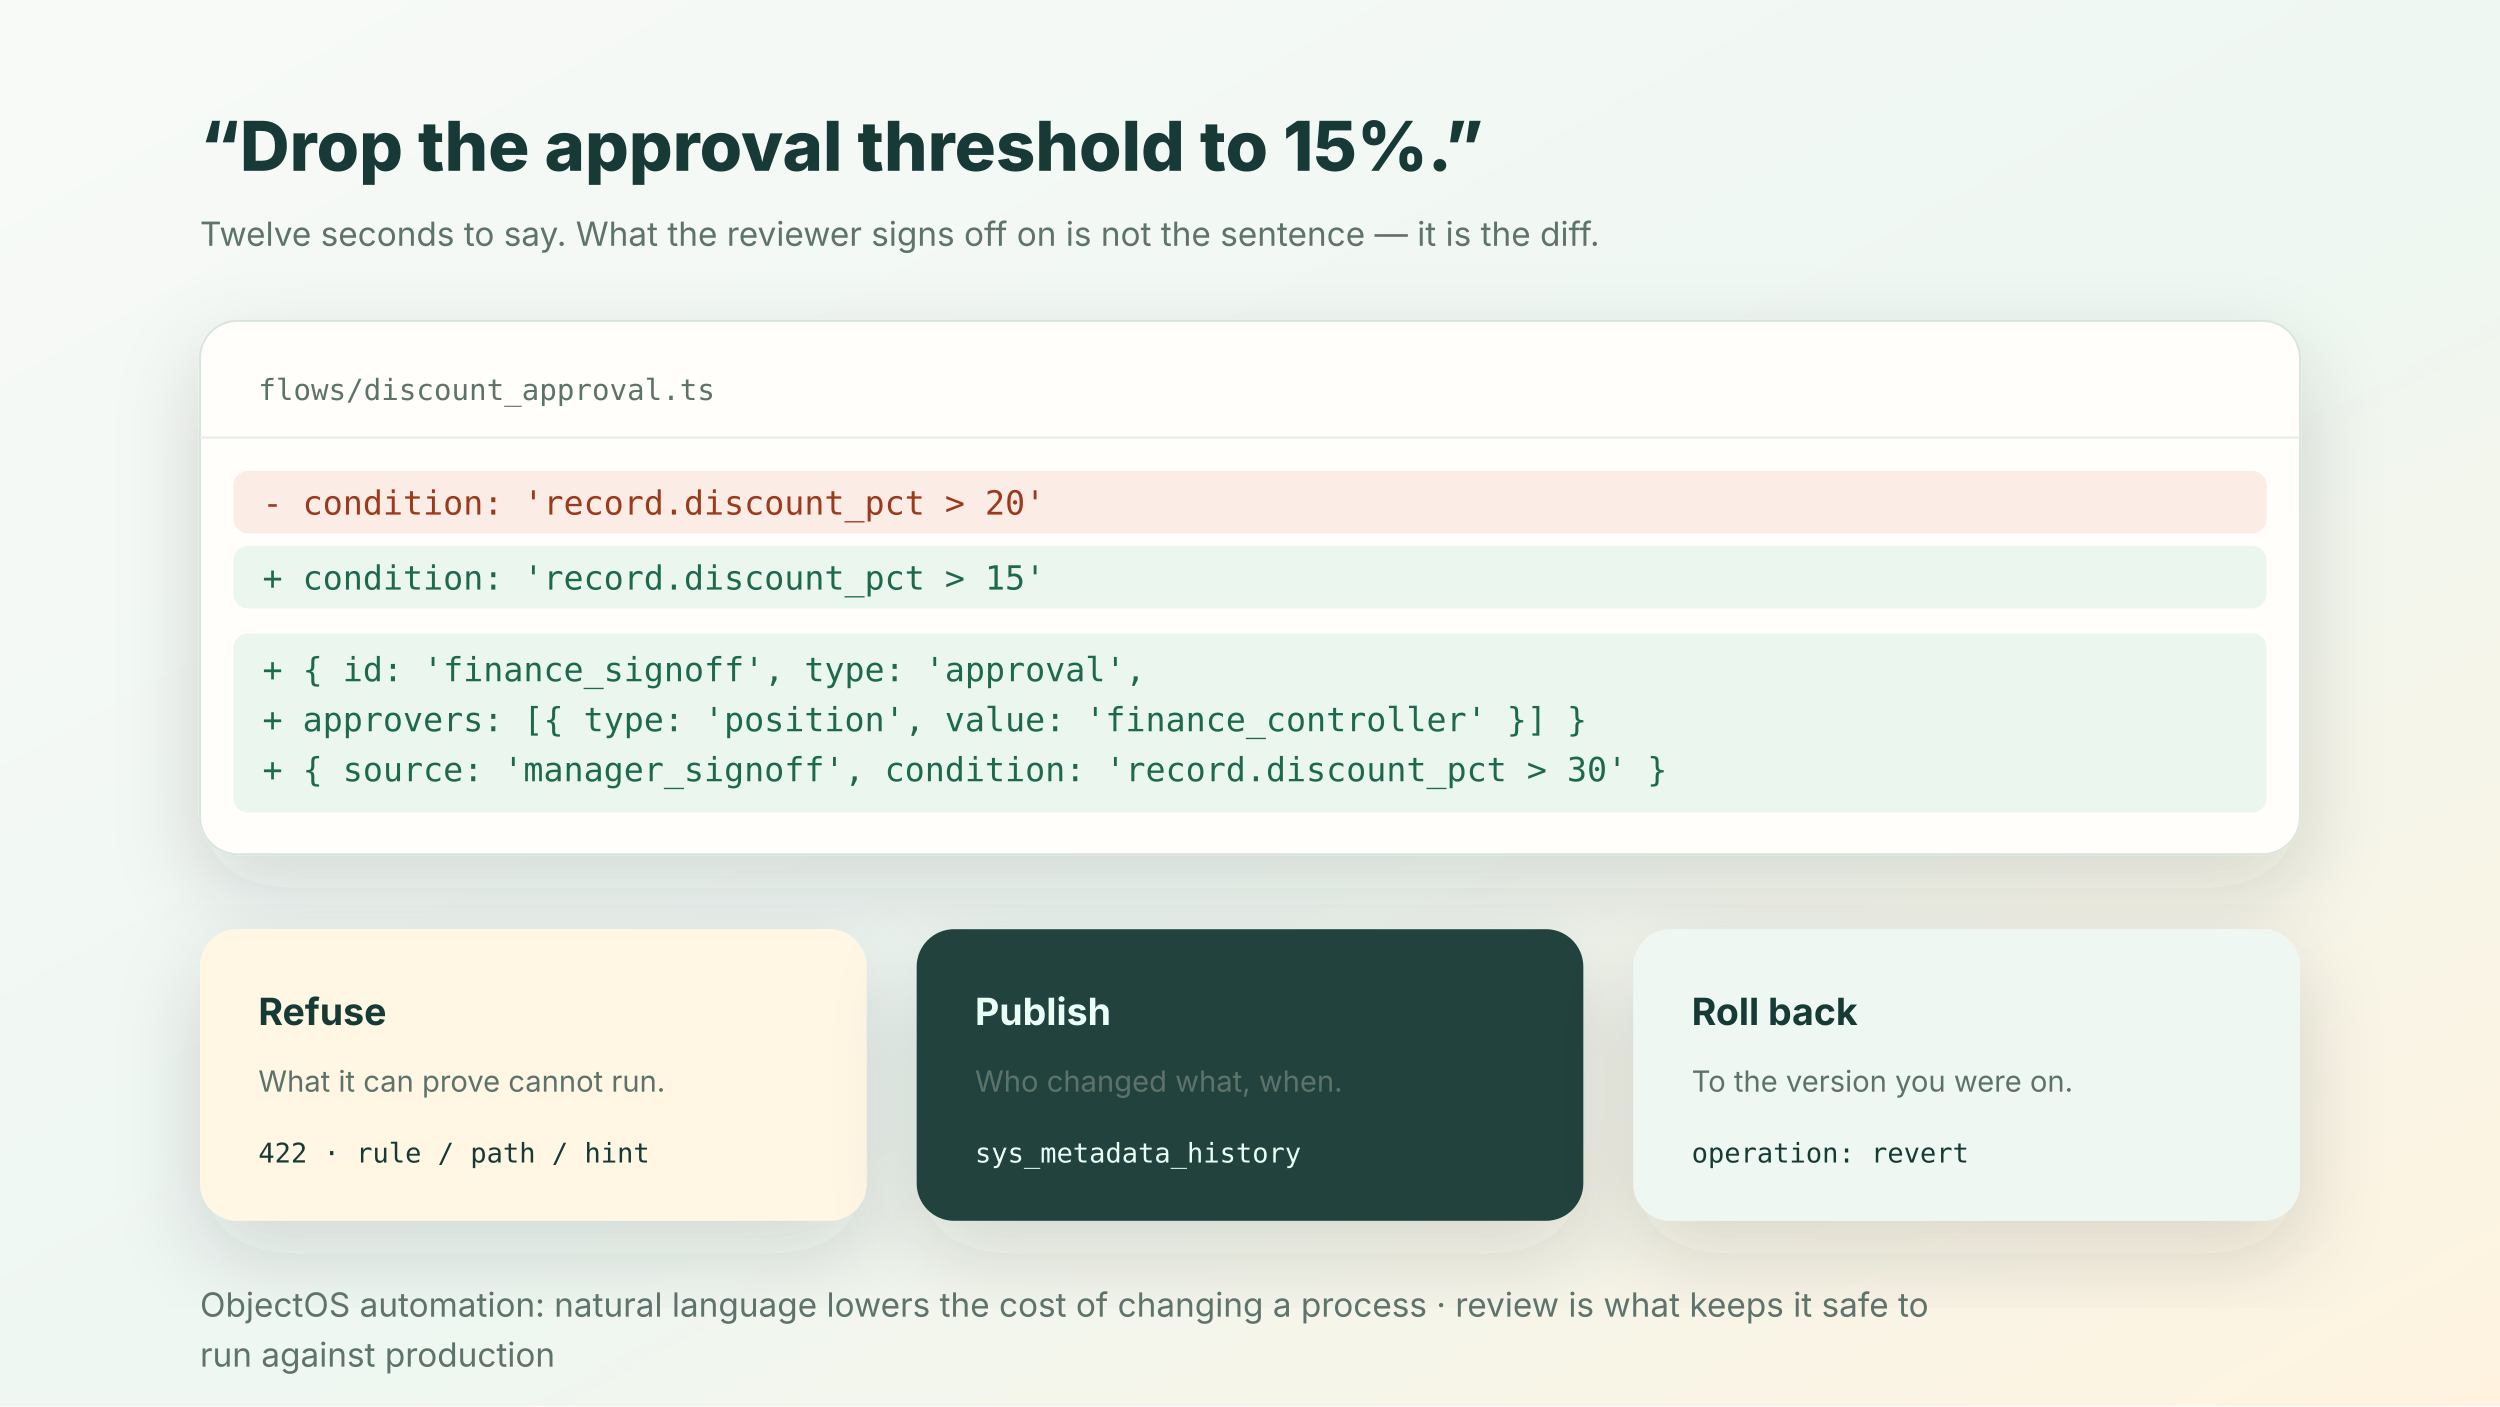
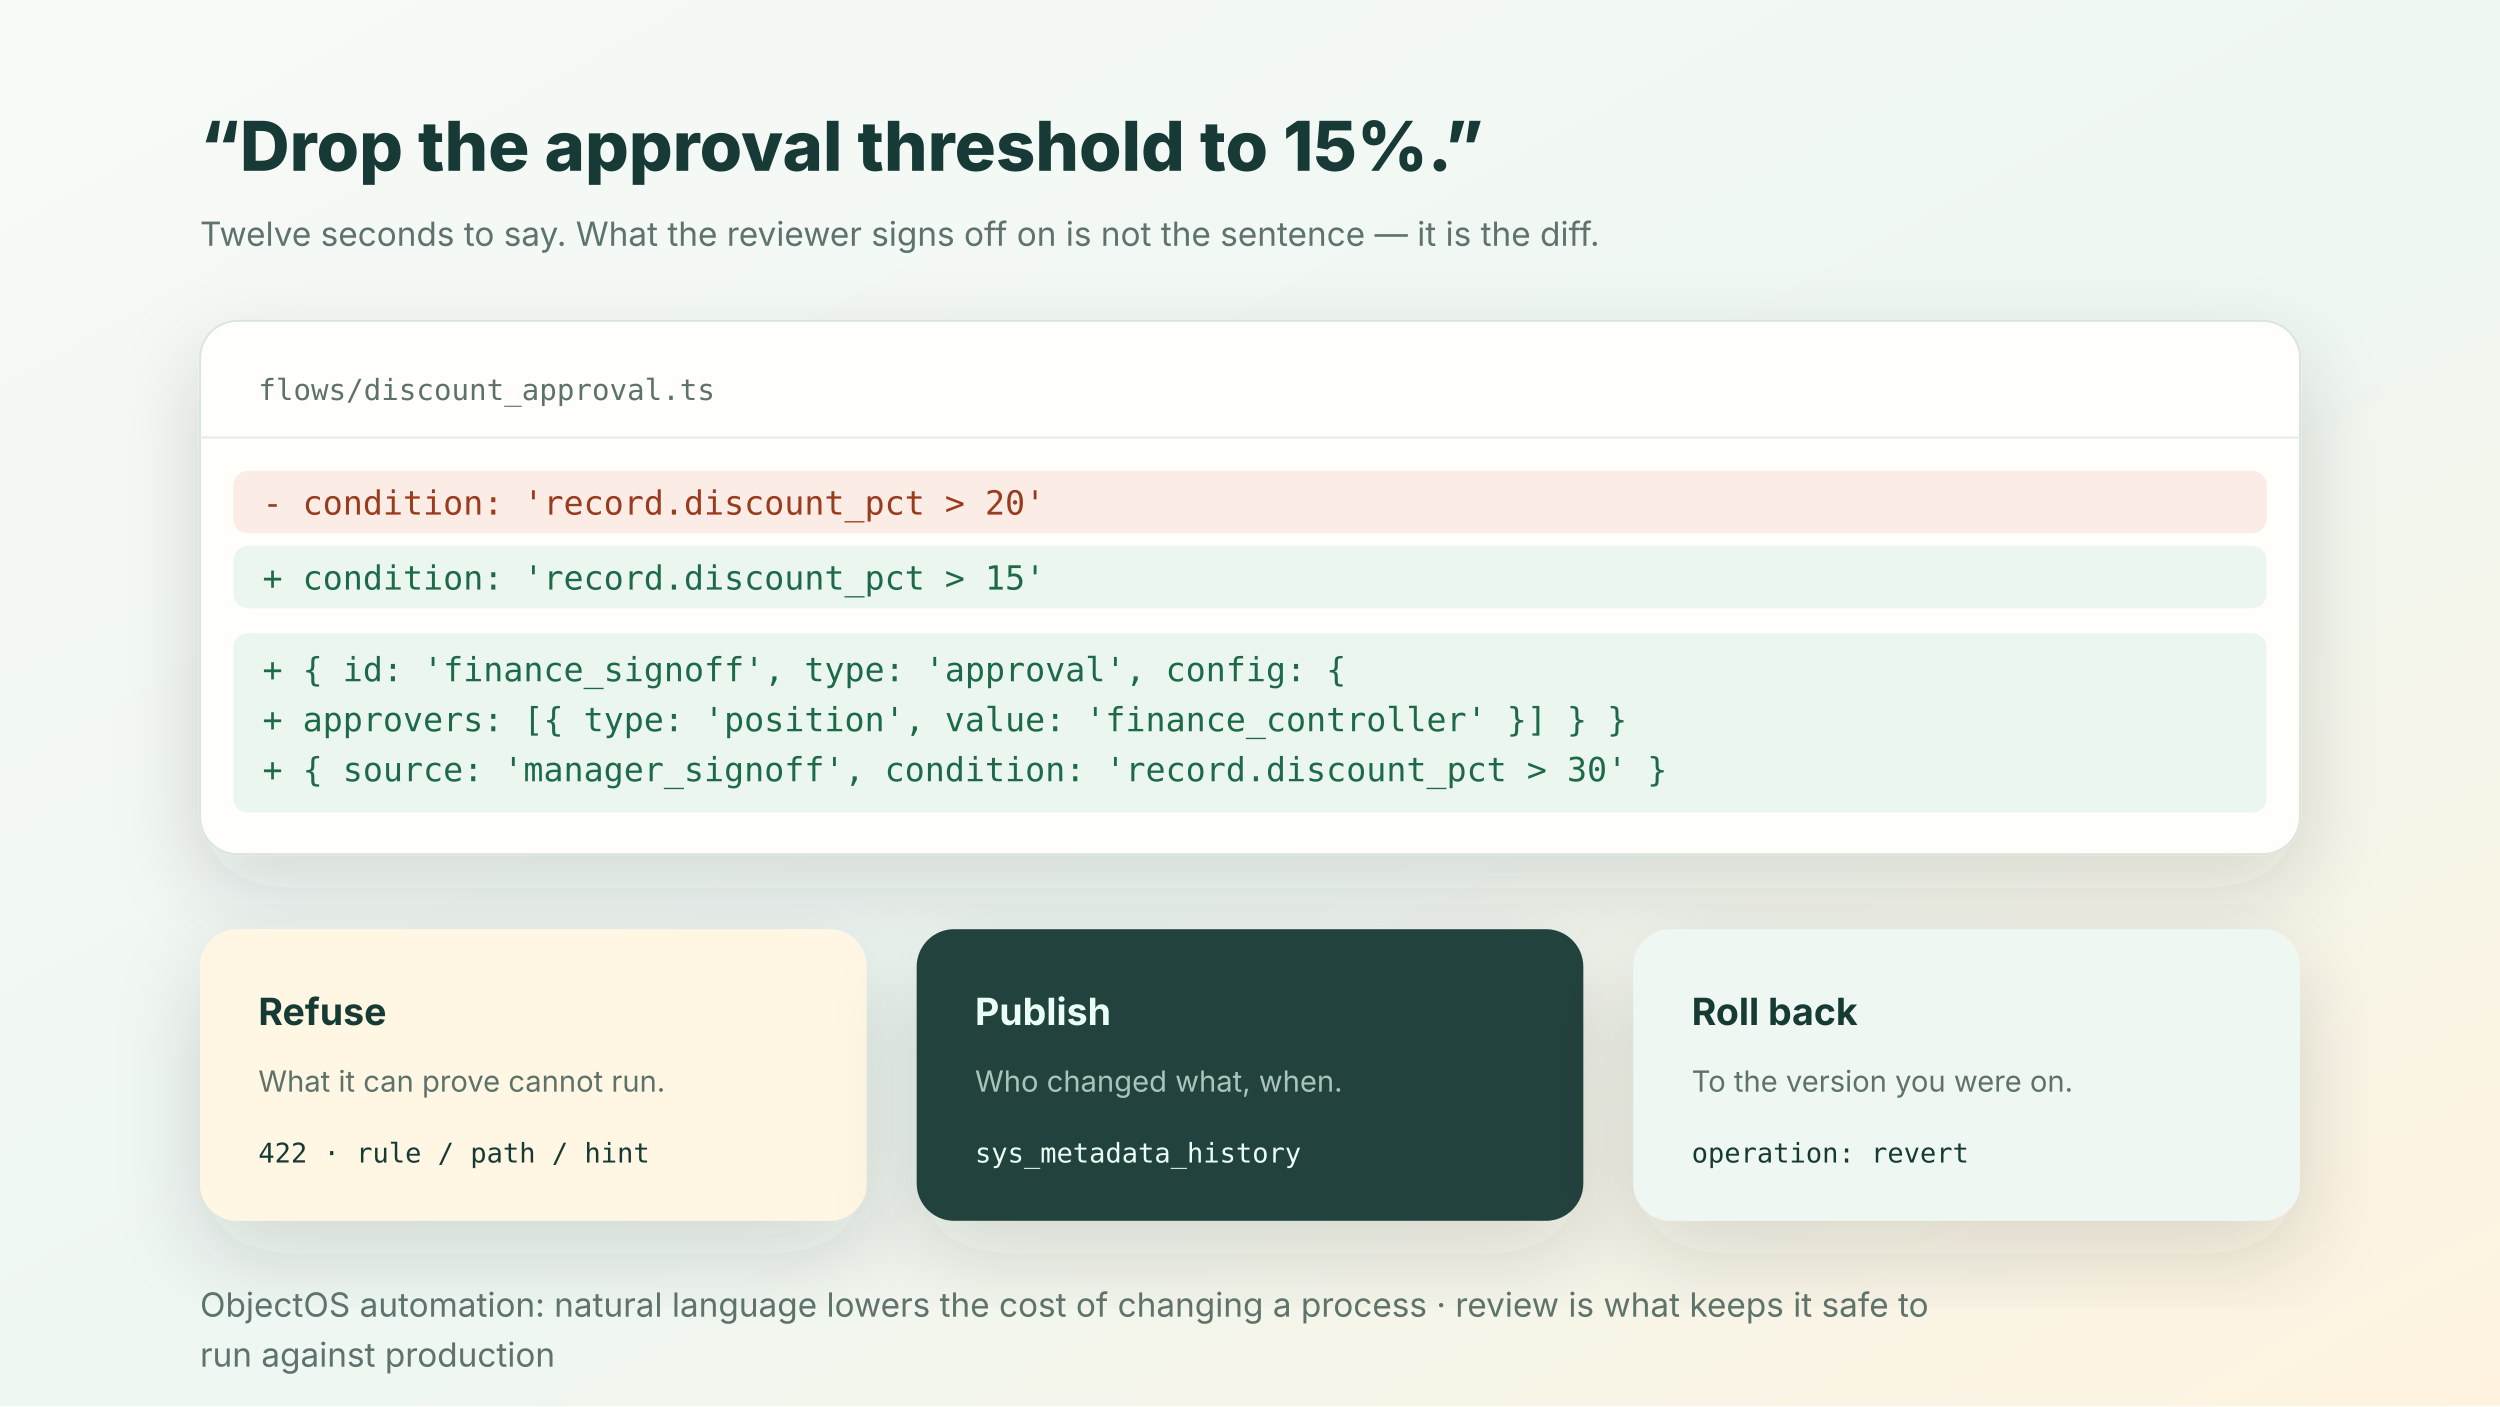
<svg xmlns="http://www.w3.org/2000/svg" viewBox="0 0 1200 675" role="img" aria-label="A natural-language request to change a discount approval threshold, shown as the eleven-line metadata diff a reviewer actually signs off on">
  <defs>
    <linearGradient id="bg" x1="0" x2="1" y1="0" y2="1">
      <stop stop-color="#f8faf7" />
      <stop offset=".55" stop-color="#eef7f2" />
      <stop offset="1" stop-color="#fff3df" />
    </linearGradient>
    <filter id="shadow" x="-20%" y="-20%" width="140%" height="150%">
      <feDropShadow dx="0" dy="16" stdDeviation="20" flood-color="#24342f" flood-opacity=".15" />
    </filter>
    <style>
      text{font-family:-apple-system,BlinkMacSystemFont,"Segoe UI",sans-serif;fill:#173a36}
      .tiny{font-size:16px;fill:#5d736b}.label{font-size:18px;font-weight:720}.invert{fill:#eafff6}
      .soft{fill:#5d736b;font-size:14px}.mono{font-family:ui-monospace,Menlo,monospace}
      .add{fill:#1f6b4a}.del{fill:#9a3b1f}
    </style>
  </defs>
  <rect width="1200" height="675" fill="url(#bg)" />
  <text x="96" y="82" font-size="33" font-weight="780">“Drop the approval threshold to 15%.”</text>
  <text x="96" y="118" class="tiny">Twelve seconds to say. What the reviewer signs off on is not the sentence — it is the diff.</text>
  <g transform="translate(96 154)" filter="url(#shadow)">
    <rect width="1008" height="256" rx="18" fill="#fffefa" stroke="#dbe5df" />
    <text x="28" y="38" class="soft mono">flows/discount_approval.ts</text>
    <line x1="0" y1="56" x2="1008" y2="56" stroke="#e6ece8" />
    <rect x="16" y="72" width="976" height="30" rx="7" fill="#fbece6" />
    <text x="30" y="93" class="mono del" font-size="16">- condition: 'record.discount_pct &gt; 20'</text>
    <rect x="16" y="108" width="976" height="30" rx="7" fill="#eaf6ee" />
    <text x="30" y="129" class="mono add" font-size="16">+ condition: 'record.discount_pct &gt; 15'</text>
    <rect x="16" y="150" width="976" height="86" rx="7" fill="#eaf6ee" />
-     <text x="30" y="173" class="mono add" font-size="16">+ { id: 'finance_signoff', type: 'approval',</text>
-     <text x="30" y="197" class="mono add" font-size="16">+     approvers: [{ type: 'position', value: 'finance_controller' }] }</text>
+     <text x="30" y="173" class="mono add" font-size="16">+ { id: 'finance_signoff', type: 'approval', config: {</text>
+     <text x="30" y="197" class="mono add" font-size="16">+     approvers: [{ type: 'position', value: 'finance_controller' }] } }</text>
    <text x="30" y="221" class="mono add" font-size="16">+ { source: 'manager_signoff', condition: 'record.discount_pct &gt; 30' }</text>
  </g>
  <g transform="translate(96 446)" filter="url(#shadow)">
    <rect width="320" height="140" rx="18" fill="#fff6e4" />
    <text x="28" y="46" class="label">Refuse</text>
    <text x="28" y="78" class="soft">What it can prove cannot run.</text>
    <text x="28" y="112" class="mono" font-size="13">422 · rule / path / hint</text>
  </g>
  <g transform="translate(440 446)" filter="url(#shadow)">
    <rect width="320" height="140" rx="18" fill="#22433d" />
    <text x="28" y="46" class="label invert">Publish</text>
-     <text x="28" y="78" class="soft" fill="#a9c4ba">Who changed what, when.</text>
+     <text x="28" y="78" class="soft" style="fill:#a9c4ba">Who changed what, when.</text>
    <text x="28" y="112" class="mono invert" font-size="13">sys_metadata_history</text>
  </g>
  <g transform="translate(784 446)" filter="url(#shadow)">
    <rect width="320" height="140" rx="18" fill="#eef7f1" />
    <text x="28" y="46" class="label">Roll back</text>
    <text x="28" y="78" class="soft">To the version you were on.</text>
    <text x="28" y="112" class="mono" font-size="13">operation: revert</text>
  </g>
  <text x="96" y="632" class="tiny">ObjectOS automation: natural language lowers the cost of changing a process · review is what keeps it safe to</text>
  <text x="96" y="656" class="tiny">run against production</text>
</svg>
